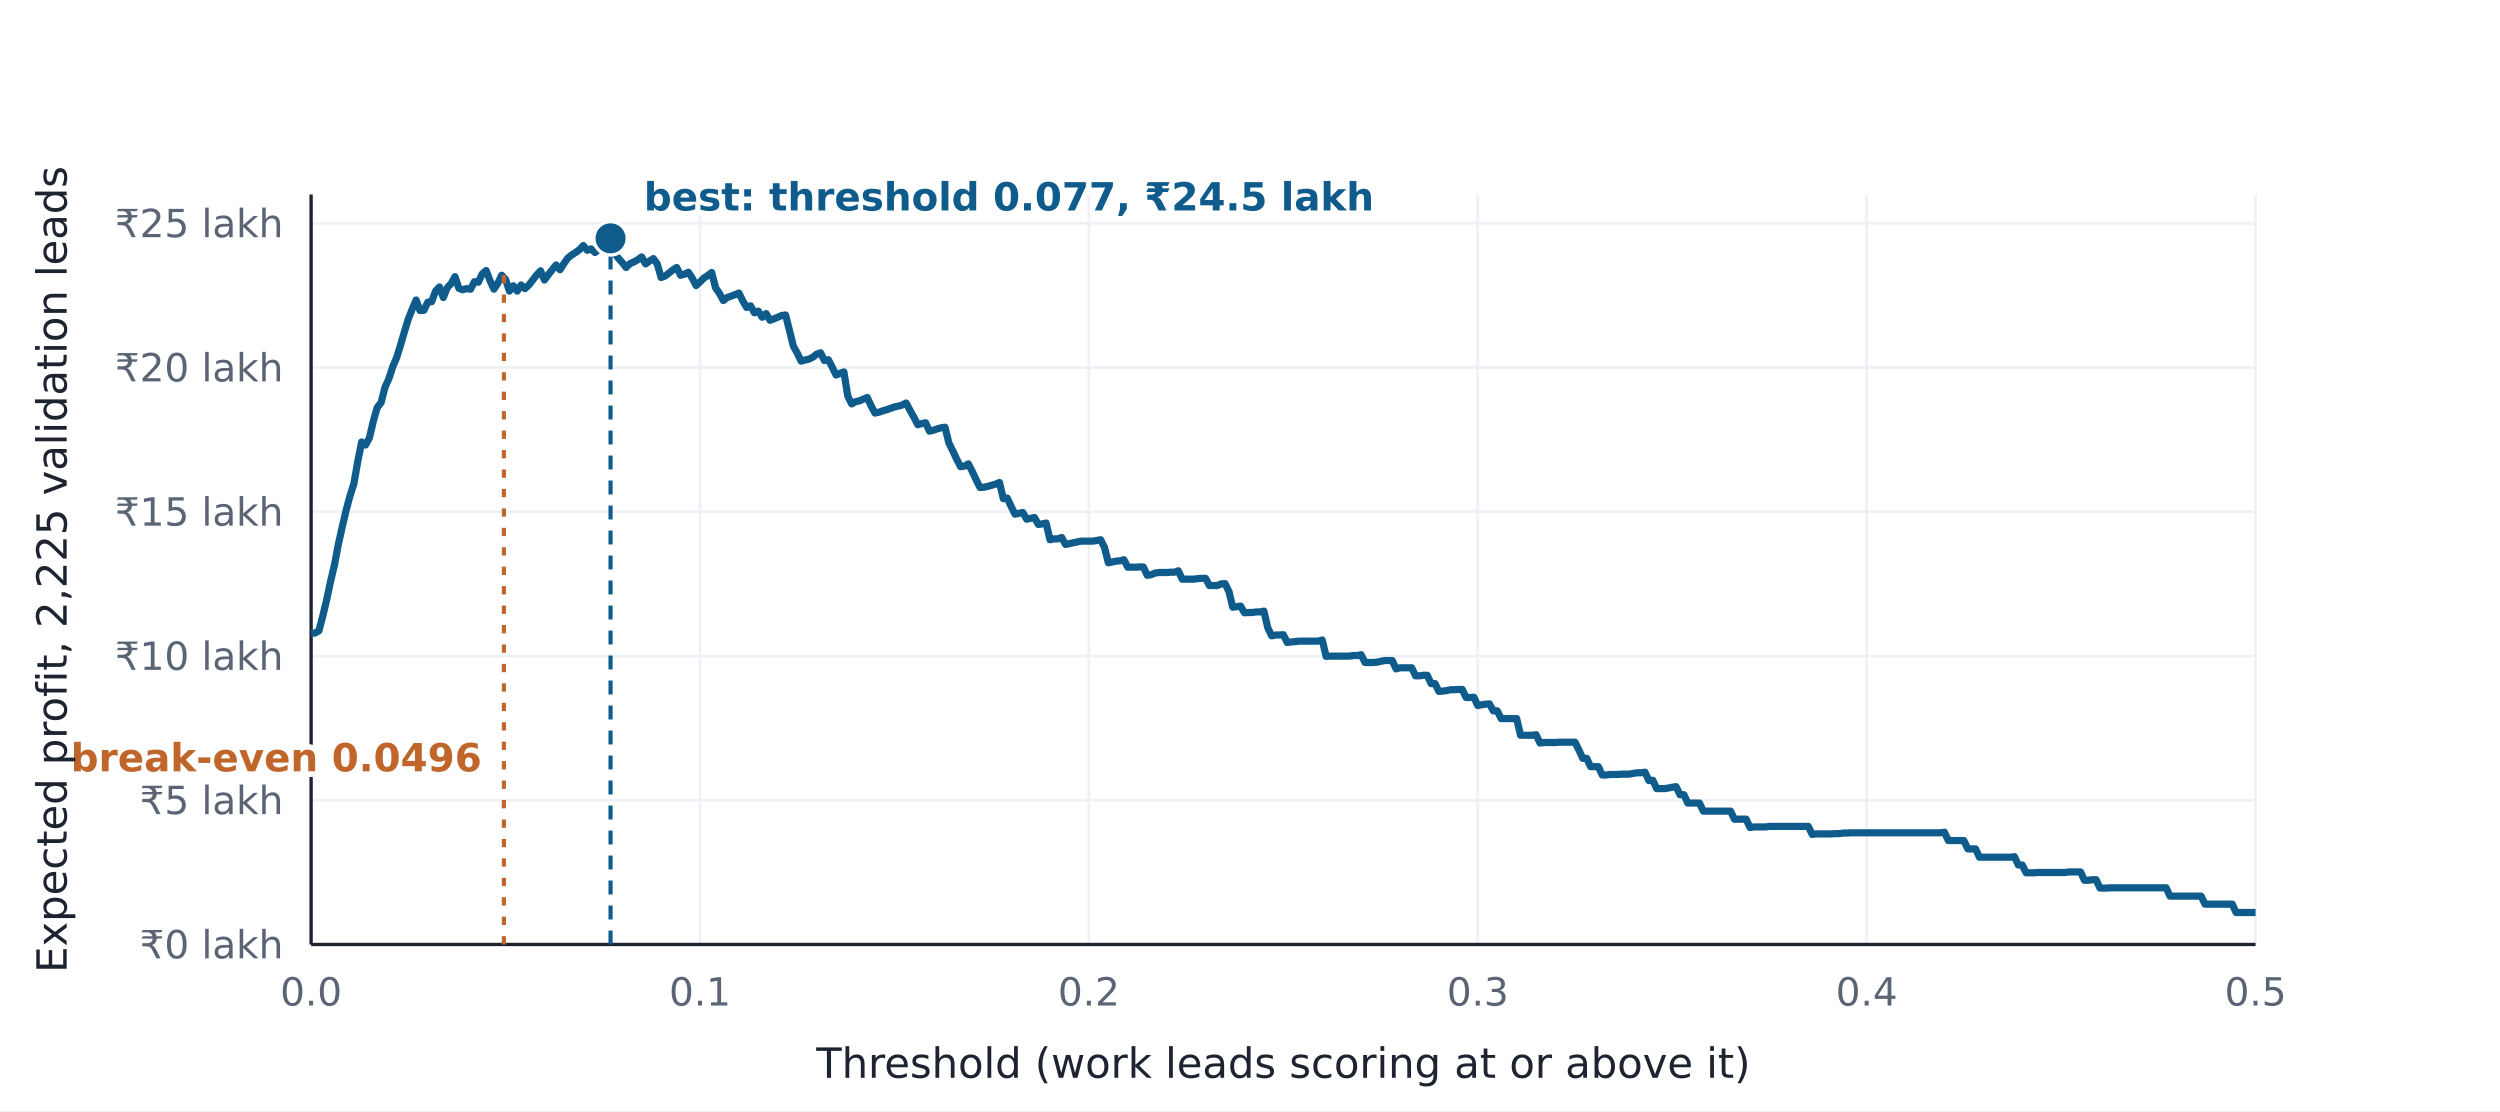
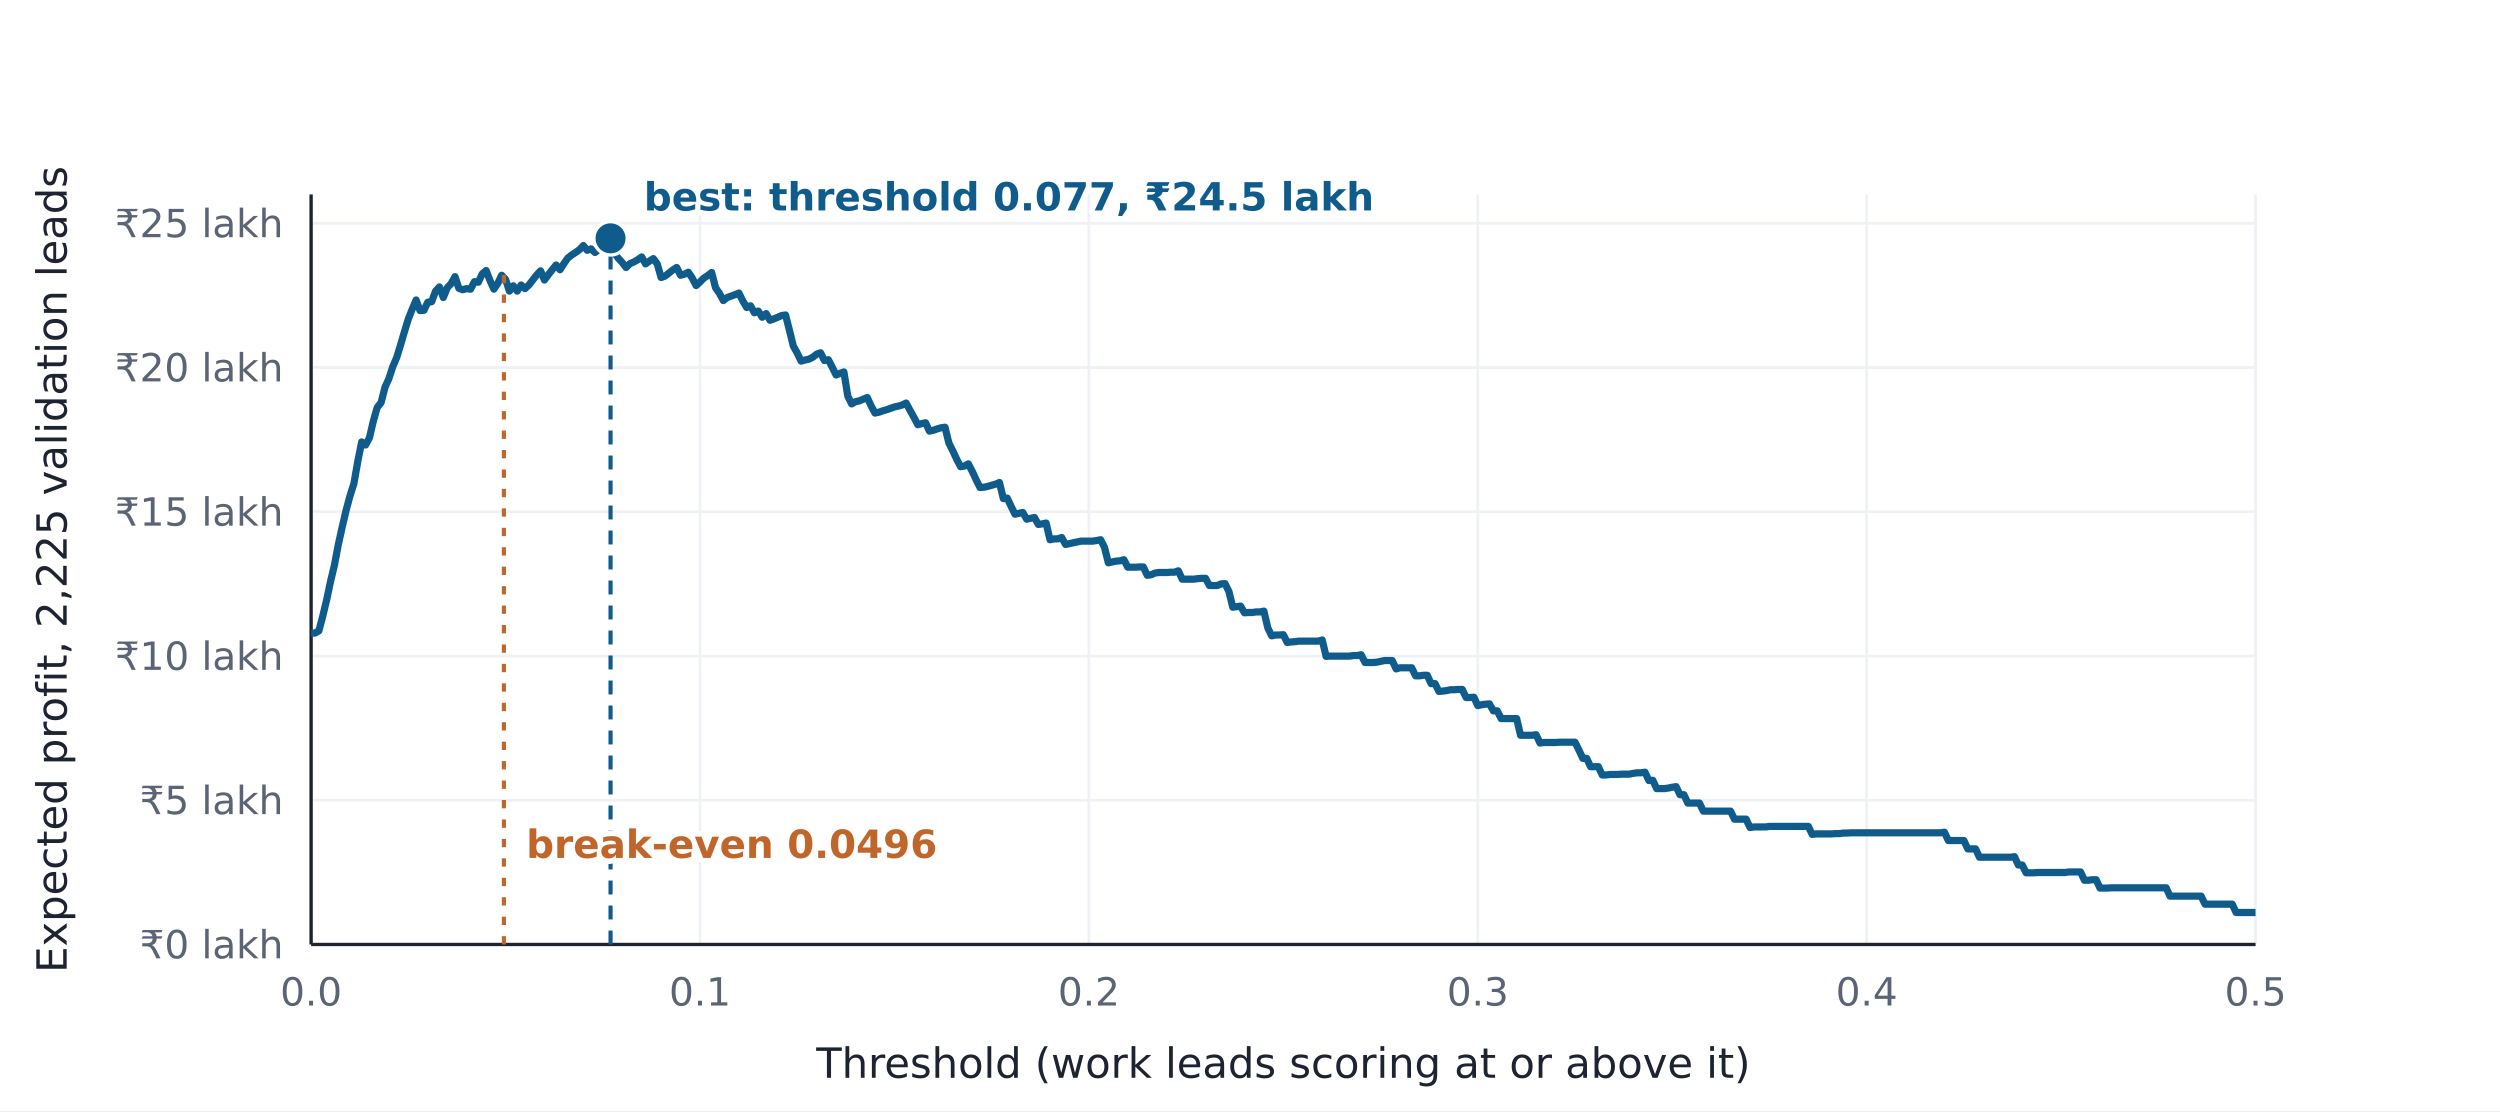
<svg xmlns="http://www.w3.org/2000/svg" width="900" height="400" viewBox="0 0 900 400" font-family="DejaVu Sans, Arial, sans-serif">
  <rect width="900" height="400" fill="#ffffff" />
  <path d="M112.0,340.0 L112.0,70.0" fill="none" stroke="#eef1f5" stroke-width="1" stroke-linejoin="round" />
  <text x="112.0" y="362" font-size="14" fill="#5b6475" font-weight="normal" text-anchor="middle">0.0</text>
  <path d="M252.0,340.0 L252.0,70.0" fill="none" stroke="#eef1f5" stroke-width="1" stroke-linejoin="round" />
  <text x="252.0" y="362" font-size="14" fill="#5b6475" font-weight="normal" text-anchor="middle">0.1</text>
  <path d="M392.0,340.0 L392.0,70.0" fill="none" stroke="#eef1f5" stroke-width="1" stroke-linejoin="round" />
  <text x="392.0" y="362" font-size="14" fill="#5b6475" font-weight="normal" text-anchor="middle">0.2</text>
  <path d="M532.0,340.0 L532.0,70.0" fill="none" stroke="#eef1f5" stroke-width="1" stroke-linejoin="round" />
  <text x="532.0" y="362" font-size="14" fill="#5b6475" font-weight="normal" text-anchor="middle">0.3</text>
  <path d="M672.0,340.0 L672.0,70.0" fill="none" stroke="#eef1f5" stroke-width="1" stroke-linejoin="round" />
  <text x="672.0" y="362" font-size="14" fill="#5b6475" font-weight="normal" text-anchor="middle">0.4</text>
  <path d="M812.0,340.0 L812.0,70.0" fill="none" stroke="#eef1f5" stroke-width="1" stroke-linejoin="round" />
  <text x="812.0" y="362" font-size="14" fill="#5b6475" font-weight="normal" text-anchor="middle">0.5</text>
  <path d="M112.0,340.0 L812.0,340.0" fill="none" stroke="#eef1f5" stroke-width="1" stroke-linejoin="round" />
  <text x="102" y="345.0" font-size="14" fill="#5b6475" font-weight="normal" text-anchor="end">₹0 lakh</text>
  <path d="M112.0,288.1 L812.0,288.1" fill="none" stroke="#eef1f5" stroke-width="1" stroke-linejoin="round" />
  <text x="102" y="293.077" font-size="14" fill="#5b6475" font-weight="normal" text-anchor="end">₹5 lakh</text>
  <path d="M112.0,236.2 L812.0,236.2" fill="none" stroke="#eef1f5" stroke-width="1" stroke-linejoin="round" />
  <text x="102" y="241.154" font-size="14" fill="#5b6475" font-weight="normal" text-anchor="end">₹10 lakh</text>
  <path d="M112.0,184.2 L812.0,184.2" fill="none" stroke="#eef1f5" stroke-width="1" stroke-linejoin="round" />
  <text x="102" y="189.231" font-size="14" fill="#5b6475" font-weight="normal" text-anchor="end">₹15 lakh</text>
  <path d="M112.0,132.3 L812.0,132.3" fill="none" stroke="#eef1f5" stroke-width="1" stroke-linejoin="round" />
  <text x="102" y="137.308" font-size="14" fill="#5b6475" font-weight="normal" text-anchor="end">₹20 lakh</text>
  <path d="M112.0,80.4 L812.0,80.4" fill="none" stroke="#eef1f5" stroke-width="1" stroke-linejoin="round" />
  <text x="102" y="85.385" font-size="14" fill="#5b6475" font-weight="normal" text-anchor="end">₹25 lakh</text>
  <path d="M112.0,340.0 L812.0,340.0" fill="none" stroke="#1d2330" stroke-width="1.2" stroke-linejoin="round" />
  <path d="M112.0,340.0 L112.0,70.0" fill="none" stroke="#1d2330" stroke-width="1.2" stroke-linejoin="round" />
  <path d="M112.0,227.9 L113.4,227.9 L114.8,227.1 L116.2,221.8 L117.6,215.9 L119.0,209.3 L120.4,203.4 L121.8,196.0 L123.2,189.7 L124.6,183.7 L126.0,178.5 L127.4,174.1 L128.8,166.1 L130.2,159.1 L131.6,160.2 L133.0,157.6 L134.4,151.6 L135.8,146.7 L137.2,144.9 L138.6,139.4 L140.0,136.3 L141.4,132.0 L142.8,128.7 L144.2,124.2 L145.6,119.4 L147.0,114.8 L148.4,111.3 L149.8,108.0 L151.2,111.8 L152.6,111.7 L154.0,108.8 L155.4,108.6 L156.8,104.8 L158.2,103.3 L159.6,107.1 L161.0,103.6 L162.4,102.1 L163.8,99.6 L165.2,103.8 L166.6,104.3 L168.0,103.9 L169.4,104.1 L170.8,101.4 L172.2,101.6 L173.6,98.6 L175.0,97.4 L176.4,101.0 L177.8,104.1 L179.2,102.0 L180.6,99.1 L182.0,100.6 L183.4,104.8 L184.8,102.9 L186.2,104.8 L187.6,102.6 L189.0,103.9 L190.4,102.6 L191.8,100.8 L193.2,99.0 L194.6,97.5 L196.0,100.8 L197.4,98.9 L198.8,97.1 L200.2,95.4 L201.6,97.1 L203.0,94.9 L204.4,92.9 L205.8,91.8 L207.2,90.9 L208.6,89.9 L210.0,88.4 L211.4,90.1 L212.8,89.6 L214.2,90.9 L215.6,89.8 L217.0,88.4 L218.4,87.2 L219.8,85.8 L221.2,91.1 L222.6,93.0 L224.0,94.5 L225.4,96.3 L226.8,94.9 L228.2,94.3 L229.6,93.5 L231.0,92.5 L232.4,95.0 L233.8,94.0 L235.2,93.1 L236.6,95.0 L238.0,99.9 L239.4,99.4 L240.8,98.3 L242.2,97.2 L243.6,96.3 L245.0,99.1 L246.4,98.7 L247.8,98.0 L249.2,100.1 L250.6,102.8 L252.0,101.5 L253.4,100.1 L254.8,99.2 L256.2,98.1 L257.6,103.6 L259.0,105.6 L260.4,108.2 L261.8,107.1 L263.2,106.6 L264.6,106.1 L266.0,105.5 L267.4,108.3 L268.8,110.7 L270.2,110.1 L271.6,112.6 L273.0,112.0 L274.4,114.2 L275.8,112.9 L277.2,115.3 L278.6,114.8 L280.0,114.2 L281.4,113.6 L282.8,113.4 L284.2,118.9 L285.6,124.6 L287.0,127.1 L288.4,130.0 L289.8,129.6 L291.2,129.3 L292.6,128.6 L294.0,127.5 L295.4,127.0 L296.8,129.8 L298.2,129.5 L299.6,132.2 L301.0,135.0 L302.4,134.4 L303.8,133.9 L305.2,142.6 L306.6,145.4 L308.0,144.6 L309.4,144.3 L310.8,143.7 L312.2,143.1 L313.6,146.1 L315.0,148.7 L316.4,148.4 L317.8,147.9 L319.2,147.5 L320.6,147.0 L322.0,146.5 L323.4,146.2 L324.8,145.8 L326.2,145.1 L327.6,147.7 L329.0,150.2 L330.4,152.9 L331.8,152.5 L333.2,152.2 L334.6,155.2 L336.0,154.9 L337.4,154.4 L338.8,154.0 L340.2,153.8 L341.6,159.5 L343.0,162.3 L344.4,165.3 L345.8,168.0 L347.2,167.8 L348.6,167.0 L350.0,169.7 L351.4,172.7 L352.8,175.5 L354.2,175.4 L355.6,175.1 L357.0,174.7 L358.4,174.3 L359.8,173.7 L361.2,179.5 L362.6,179.3 L364.0,182.3 L365.4,185.1 L366.8,184.8 L368.2,184.5 L369.6,186.9 L371.0,186.6 L372.4,186.3 L373.8,188.8 L375.2,188.6 L376.6,188.3 L378.0,194.3 L379.4,194.0 L380.8,194.0 L382.2,193.5 L383.6,196.0 L385.0,195.7 L386.4,195.4 L387.8,195.1 L389.2,194.8 L390.6,194.8 L392.0,194.8 L393.4,194.8 L394.8,194.6 L396.2,194.3 L397.6,197.0 L399.0,202.6 L400.4,202.3 L401.8,202.0 L403.2,201.9 L404.6,201.5 L406.0,204.2 L407.4,204.2 L408.8,204.2 L410.2,204.1 L411.6,204.1 L413.0,207.1 L414.4,206.9 L415.8,206.3 L417.2,206.1 L418.6,206.1 L420.0,206.1 L421.4,206.0 L422.8,206.0 L424.2,205.5 L425.6,208.5 L427.0,208.5 L428.4,208.5 L429.8,208.5 L431.2,208.3 L432.6,208.2 L434.0,208.2 L435.4,210.8 L436.8,210.8 L438.2,210.8 L439.6,210.2 L441.0,210.1 L442.4,212.9 L443.8,218.6 L445.2,218.4 L446.6,218.2 L448.0,220.6 L449.4,220.5 L450.8,220.5 L452.2,220.3 L453.6,220.3 L455.0,220.0 L456.4,226.0 L457.8,228.9 L459.2,228.6 L460.6,228.6 L462.0,228.5 L463.4,231.3 L464.8,231.1 L466.2,231.0 L467.6,230.8 L469.0,230.8 L470.4,230.8 L471.8,230.8 L473.2,230.8 L474.6,230.8 L476.0,230.4 L477.4,236.3 L478.8,236.2 L480.2,236.2 L481.6,236.2 L483.0,236.2 L484.4,236.2 L485.8,236.2 L487.2,236.0 L488.6,236.0 L490.0,235.7 L491.4,238.5 L492.8,238.5 L494.2,238.5 L495.6,238.4 L497.0,238.1 L498.4,237.8 L499.8,237.8 L501.2,237.8 L502.6,240.8 L504.0,240.4 L505.4,240.4 L506.8,240.4 L508.2,240.4 L509.6,243.3 L511.0,243.3 L512.4,243.1 L513.8,243.1 L515.2,246.1 L516.6,246.1 L518.0,248.9 L519.4,248.8 L520.8,248.6 L522.2,248.3 L523.6,248.3 L525.0,248.2 L526.4,248.2 L527.8,251.1 L529.2,251.1 L530.6,251.0 L532.0,254.0 L533.4,253.7 L534.8,253.5 L536.2,253.4 L537.6,255.9 L539.0,255.9 L540.4,258.7 L541.8,258.7 L543.2,258.7 L544.6,258.7 L546.0,258.7 L547.4,264.7 L548.8,264.7 L550.2,264.7 L551.6,264.7 L553.0,264.5 L554.4,267.5 L555.8,267.3 L557.2,267.3 L558.6,267.3 L560.0,267.3 L561.4,267.2 L562.8,267.2 L564.2,267.2 L565.6,267.2 L567.0,267.2 L568.4,270.0 L569.8,273.0 L571.2,273.0 L572.6,276.0 L574.0,276.0 L575.4,276.0 L576.8,279.0 L578.2,279.0 L579.6,278.8 L581.0,278.8 L582.4,278.8 L583.8,278.7 L585.2,278.7 L586.6,278.7 L588.0,278.4 L589.4,278.2 L590.8,278.2 L592.2,278.0 L593.6,281.0 L595.0,280.9 L596.4,283.9 L597.8,283.9 L599.2,283.9 L600.6,283.7 L602.0,283.4 L603.4,283.2 L604.8,286.1 L606.2,286.1 L607.6,289.1 L609.0,289.1 L610.4,289.1 L611.8,289.1 L613.2,292.0 L614.6,292.0 L616.0,292.0 L617.4,292.0 L618.8,292.0 L620.2,292.0 L621.6,292.0 L623.0,292.0 L624.4,294.9 L625.8,294.9 L627.2,294.9 L628.6,294.9 L630.0,297.9 L631.4,297.7 L632.8,297.7 L634.2,297.7 L635.6,297.7 L637.0,297.5 L638.4,297.5 L639.8,297.5 L641.2,297.5 L642.6,297.5 L644.0,297.5 L645.4,297.5 L646.8,297.5 L648.2,297.5 L649.6,297.5 L651.0,297.5 L652.4,300.4 L653.8,300.2 L655.2,300.2 L656.6,300.2 L658.0,300.2 L659.4,300.2 L660.8,300.1 L662.2,300.1 L663.6,299.9 L665.0,299.9 L666.4,299.8 L667.8,299.8 L669.2,299.8 L670.6,299.8 L672.0,299.8 L673.4,299.8 L674.8,299.8 L676.2,299.8 L677.6,299.8 L679.0,299.8 L680.4,299.8 L681.8,299.8 L683.2,299.8 L684.6,299.8 L686.0,299.8 L687.4,299.8 L688.8,299.8 L690.2,299.8 L691.6,299.8 L693.0,299.8 L694.4,299.8 L695.8,299.8 L697.2,299.8 L698.6,299.8 L700.0,299.6 L701.4,302.6 L702.8,302.6 L704.2,302.6 L705.6,302.6 L707.0,302.6 L708.4,305.6 L709.8,305.6 L711.2,305.6 L712.6,308.6 L714.0,308.6 L715.4,308.6 L716.8,308.6 L718.2,308.6 L719.6,308.6 L721.0,308.6 L722.4,308.6 L723.8,308.6 L725.2,308.4 L726.6,311.4 L728.0,311.4 L729.4,314.2 L730.8,314.2 L732.2,314.2 L733.6,314.1 L735.0,314.1 L736.4,314.1 L737.8,314.1 L739.2,314.1 L740.6,314.1 L742.0,314.1 L743.4,314.1 L744.8,313.9 L746.2,313.9 L747.6,313.9 L749.0,313.9 L750.4,316.9 L751.8,316.9 L753.2,316.7 L754.6,316.7 L756.0,319.7 L757.4,319.7 L758.8,319.7 L760.2,319.6 L761.6,319.6 L763.0,319.6 L764.4,319.6 L765.8,319.6 L767.2,319.6 L768.6,319.6 L770.0,319.6 L771.4,319.6 L772.8,319.6 L774.2,319.6 L775.6,319.6 L777.0,319.6 L778.4,319.6 L779.8,319.6 L781.2,322.6 L782.6,322.6 L784.0,322.6 L785.4,322.6 L786.8,322.6 L788.2,322.6 L789.6,322.6 L791.0,322.6 L792.4,322.6 L793.8,325.5 L795.2,325.5 L796.6,325.5 L798.0,325.5 L799.4,325.5 L800.8,325.5 L802.2,325.5 L803.6,325.5 L805.0,328.5 L806.4,328.5 L807.8,328.5 L809.2,328.5 L810.6,328.5 L812.0,328.5" fill="none" stroke="#0f5c8c" stroke-width="2.6" stroke-linejoin="round" />
  <path d="M219.8,340.0 L219.8,85.8" fill="none" stroke="#0f5c8c" stroke-width="1.5" stroke-linejoin="round" stroke-dasharray="5 4" />
  <circle cx="219.8" cy="85.8" r="6" fill="#0f5c8c" stroke="#fff" stroke-width="1.2" />
  <text x="231.8" y="75.778" font-size="14" fill="#fff" stroke="#fff" stroke-width="4" stroke-linejoin="round" font-weight="bold" text-anchor="start">best: threshold 0.077, ₹24.5 lakh</text>
  <text x="231.8" y="75.778" font-size="14" fill="#0f5c8c" font-weight="bold" text-anchor="start">best: threshold 0.077, ₹24.5 lakh</text>
  <path d="M181.4,340.0 L181.4,96.0" fill="none" stroke="#c0662b" stroke-width="1.5" stroke-linejoin="round" stroke-dasharray="3 4" />
-   <text x="173.44" y="277.692" font-size="14" fill="#fff" stroke="#fff" stroke-width="4" stroke-linejoin="round" font-weight="bold" text-anchor="end">break-even 0.0496</text>
-   <text x="173.44" y="277.692" font-size="14" fill="#c0662b" font-weight="bold" text-anchor="end">break-even 0.0496</text>
+   <text x="189.44" y="308.846" font-size="14" fill="#fff" stroke="#fff" stroke-width="4" stroke-linejoin="round" font-weight="bold" text-anchor="start">break-even 0.0496</text>
+   <text x="189.44" y="308.846" font-size="14" fill="#c0662b" font-weight="bold" text-anchor="start">break-even 0.0496</text>
  <text x="462.0" y="388" font-size="15" fill="#1d2330" font-weight="normal" text-anchor="middle">Threshold (work leads scoring at or above it)</text>
  <text x="24" y="205.0" font-size="15" fill="#1d2330" text-anchor="middle" transform="rotate(-90 24 205.0)">Expected profit, 2,225 validation leads</text>
</svg>
